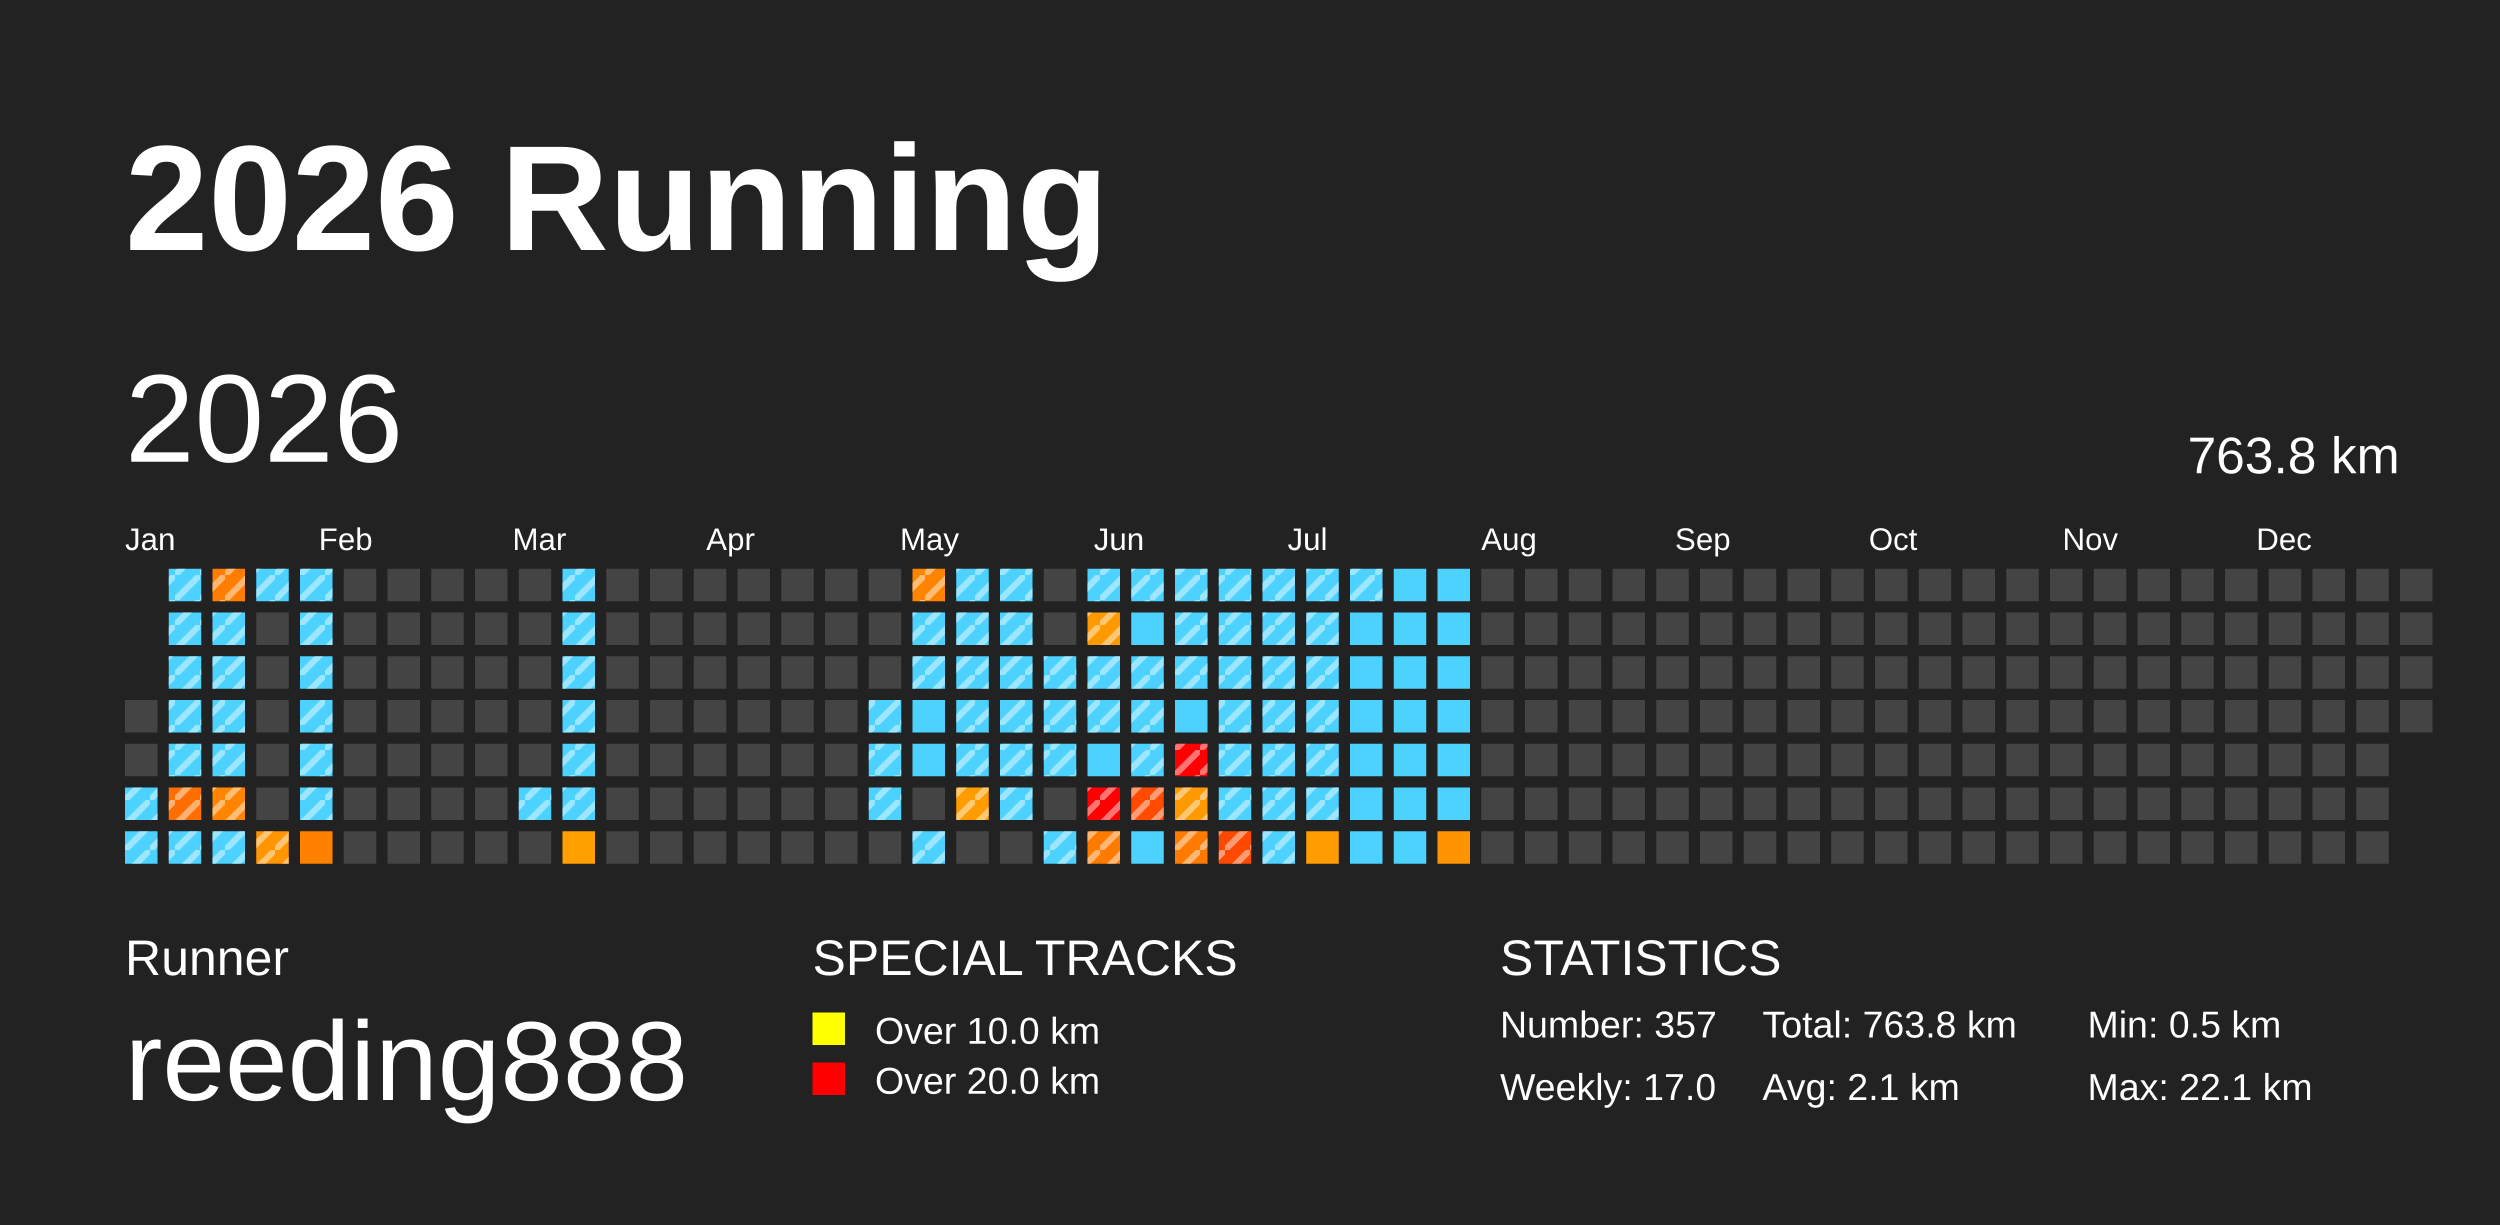
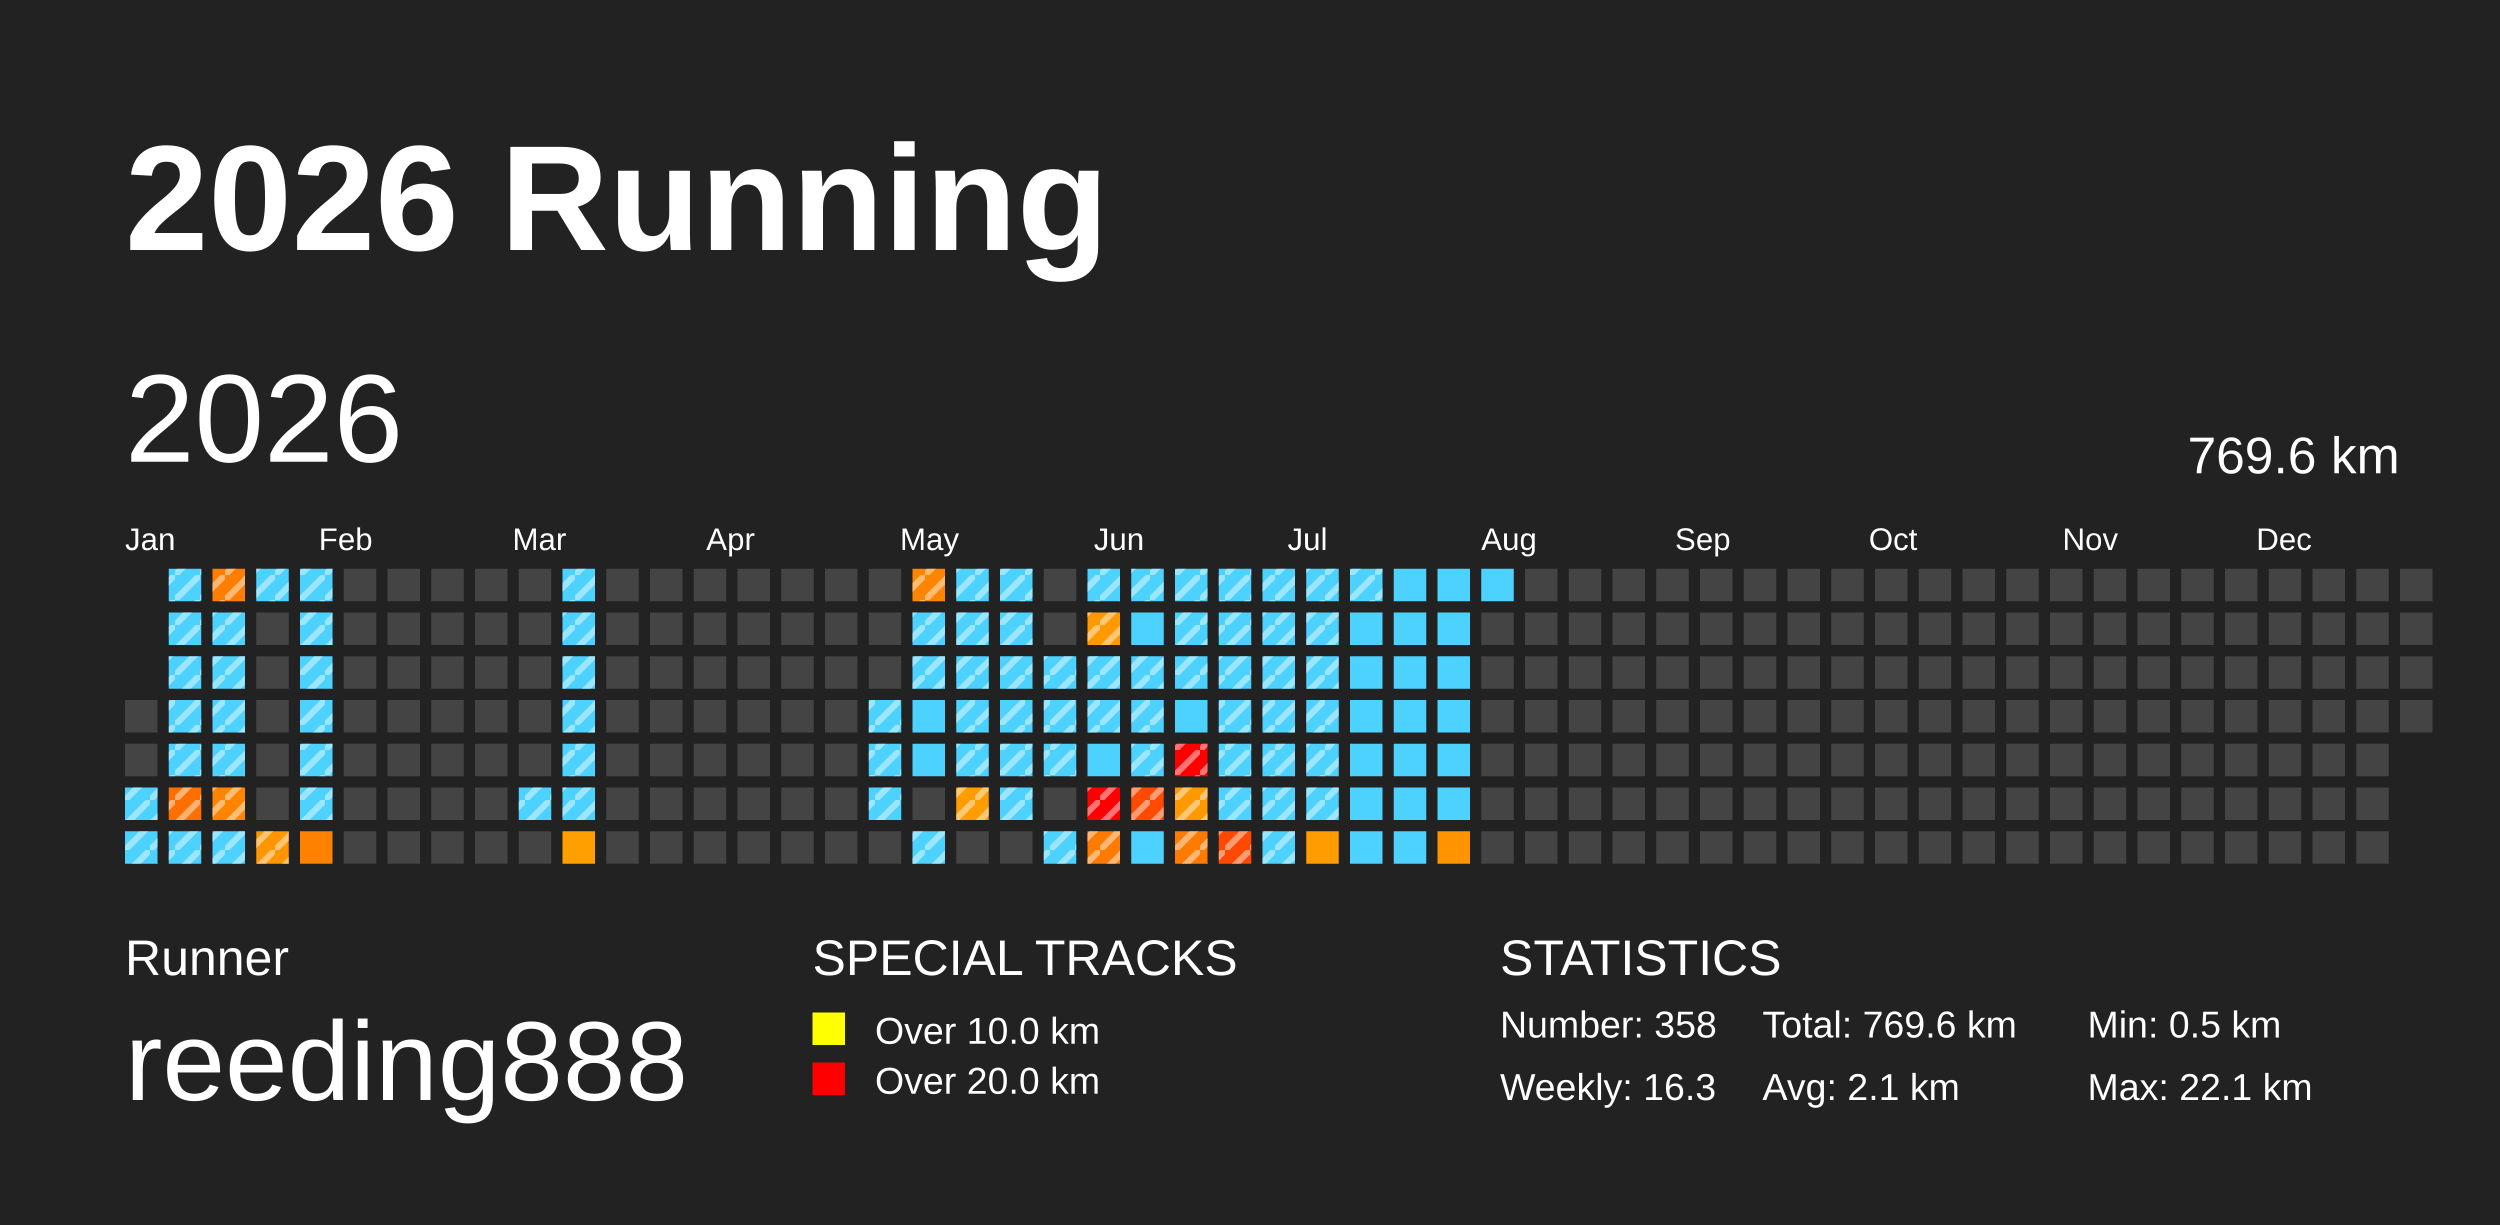
<svg xmlns="http://www.w3.org/2000/svg" baseProfile="full" height="98mm" version="1.1" viewBox="0,0,200,98" width="200mm">
  <defs>
    <pattern height="2" id="indoor-stripe" patternUnits="userSpaceOnUse" width="2">
      <line stroke="white" stroke-opacity="0.45" stroke-width="0.5" x1="0" x2="2" y1="2" y2="0" />
    </pattern>
  </defs>
  <rect fill="#222222" height="98" width="200" x="0" y="0" />
  <text fill="#FFFFFF" style="font-size:12px; font-family:Arial; font-weight:bold;" x="10" y="20">2026 Running</text>
  <text fill="#FFFFFF" style="font-size:4px; font-family:Arial" x="10" y="78">Runner</text>
  <text fill="#FFFFFF" style="font-size:9px; font-family:Arial" x="10" y="88">reeding888</text>
  <text fill="#FFFFFF" style="font-size:4px; font-family:Arial" x="65" y="78">SPECIAL TRACKS</text>
  <rect fill="yellow" height="2.6" width="2.6" x="65" y="81" />
  <text fill="#FFFFFF" style="font-size:3px; font-family:Arial" x="70" y="83.5">Over 10.0 km</text>
  <rect fill="red" height="2.6" width="2.6" x="65" y="85" />
  <text fill="#FFFFFF" style="font-size:3px; font-family:Arial" x="70" y="87.5">Over 20.0 km</text>
  <text fill="#FFFFFF" style="font-size:4px; font-family:Arial" x="120" y="78">STATISTICS</text>
-   <text fill="#FFFFFF" style="font-size:3px; font-family:Arial" x="120" y="83">Number: 357</text>
-   <text fill="#FFFFFF" style="font-size:3px; font-family:Arial" x="120" y="88">Weekly: 17.0</text>
-   <text fill="#FFFFFF" style="font-size:3px; font-family:Arial" x="141" y="83">Total: 763.8 km</text>
+   <text fill="#FFFFFF" style="font-size:3px; font-family:Arial" x="120" y="83">Number: 358</text>
+   <text fill="#FFFFFF" style="font-size:3px; font-family:Arial" x="120" y="88">Weekly: 16.3</text>
+   <text fill="#FFFFFF" style="font-size:3px; font-family:Arial" x="141" y="83">Total: 769.6 km</text>
  <text fill="#FFFFFF" style="font-size:3px; font-family:Arial" x="141" y="88">Avg: 2.1 km</text>
  <text fill="#FFFFFF" style="font-size:3px; font-family:Arial" x="167" y="83">Min: 0.5 km</text>
  <text fill="#FFFFFF" style="font-size:3px; font-family:Arial" x="167" y="88">Max: 22.1 km</text>
  <text dominant-baseline="hanging" fill="#FFFFFF" style="font-size:10.0px; font-family:Arial;" x="10" y="30">2026</text>
-   <text dominant-baseline="hanging" fill="#FFFFFF" style="font-size:4.125px; font-family:Arial;" x="175" y="35">763.8 km</text>
+   <text dominant-baseline="hanging" fill="#FFFFFF" style="font-size:4.125px; font-family:Arial;" x="175" y="35">769.6 km</text>
  <text fill="#FFFFFF" style="font-size:2.5px; font-family:Arial" x="10.0" y="44">Jan</text>
  <text fill="#FFFFFF" style="font-size:2.5px; font-family:Arial" x="25.5" y="44">Feb</text>
  <text fill="#FFFFFF" style="font-size:2.5px; font-family:Arial" x="41.0" y="44">Mar</text>
  <text fill="#FFFFFF" style="font-size:2.5px; font-family:Arial" x="56.5" y="44">Apr</text>
  <text fill="#FFFFFF" style="font-size:2.5px; font-family:Arial" x="72.0" y="44">May</text>
  <text fill="#FFFFFF" style="font-size:2.5px; font-family:Arial" x="87.5" y="44">Jun</text>
  <text fill="#FFFFFF" style="font-size:2.5px; font-family:Arial" x="103.0" y="44">Jul</text>
  <text fill="#FFFFFF" style="font-size:2.5px; font-family:Arial" x="118.5" y="44">Aug</text>
  <text fill="#FFFFFF" style="font-size:2.5px; font-family:Arial" x="134.0" y="44">Sep</text>
  <text fill="#FFFFFF" style="font-size:2.5px; font-family:Arial" x="149.5" y="44">Oct</text>
  <text fill="#FFFFFF" style="font-size:2.5px; font-family:Arial" x="165.0" y="44">Nov</text>
  <text fill="#FFFFFF" style="font-size:2.5px; font-family:Arial" x="180.5" y="44">Dec</text>
  <rect fill="#444444" height="2.6" width="2.6" x="10.0" y="56.0" />
  <rect fill="#444444" height="2.6" width="2.6" x="10.0" y="59.5" />
  <rect fill="#4dd2ff" height="2.6" width="2.6" x="10.0" y="63.0" />
  <rect fill="url(#indoor-stripe)" height="2.6" style="pointer-events: none;" width="2.6" x="10.0" y="63.0" />
  <rect fill="#4dd2ff" height="2.6" width="2.6" x="10.0" y="66.5" />
  <rect fill="url(#indoor-stripe)" height="2.6" style="pointer-events: none;" width="2.6" x="10.0" y="66.5" />
  <rect fill="#4dd2ff" height="2.6" width="2.6" x="13.5" y="45.5" />
  <rect fill="url(#indoor-stripe)" height="2.6" style="pointer-events: none;" width="2.6" x="13.5" y="45.5" />
  <rect fill="#4dd2ff" height="2.6" width="2.6" x="13.5" y="49.0" />
  <rect fill="url(#indoor-stripe)" height="2.6" style="pointer-events: none;" width="2.6" x="13.5" y="49.0" />
  <rect fill="#4dd2ff" height="2.6" width="2.6" x="13.5" y="52.5" />
  <rect fill="url(#indoor-stripe)" height="2.6" style="pointer-events: none;" width="2.6" x="13.5" y="52.5" />
  <rect fill="#4dd2ff" height="2.6" width="2.6" x="13.5" y="56.0" />
  <rect fill="url(#indoor-stripe)" height="2.6" style="pointer-events: none;" width="2.6" x="13.5" y="56.0" />
  <rect fill="#4dd2ff" height="2.6" width="2.6" x="13.5" y="59.5" />
  <rect fill="url(#indoor-stripe)" height="2.6" style="pointer-events: none;" width="2.6" x="13.5" y="59.5" />
  <rect fill="#ff6f00" height="2.6" width="2.6" x="13.5" y="63.0" />
  <rect fill="url(#indoor-stripe)" height="2.6" style="pointer-events: none;" width="2.6" x="13.5" y="63.0" />
  <rect fill="#4dd2ff" height="2.6" width="2.6" x="13.5" y="66.5" />
  <rect fill="url(#indoor-stripe)" height="2.6" style="pointer-events: none;" width="2.6" x="13.5" y="66.5" />
  <rect fill="#ff7e00" height="2.6" width="2.6" x="17.0" y="45.5" />
  <rect fill="url(#indoor-stripe)" height="2.6" style="pointer-events: none;" width="2.6" x="17.0" y="45.5" />
  <rect fill="#4dd2ff" height="2.6" width="2.6" x="17.0" y="49.0" />
  <rect fill="url(#indoor-stripe)" height="2.6" style="pointer-events: none;" width="2.6" x="17.0" y="49.0" />
  <rect fill="#4dd2ff" height="2.6" width="2.6" x="17.0" y="52.5" />
  <rect fill="url(#indoor-stripe)" height="2.6" style="pointer-events: none;" width="2.6" x="17.0" y="52.5" />
  <rect fill="#4dd2ff" height="2.6" width="2.6" x="17.0" y="56.0" />
  <rect fill="url(#indoor-stripe)" height="2.6" style="pointer-events: none;" width="2.6" x="17.0" y="56.0" />
  <rect fill="#4dd2ff" height="2.6" width="2.6" x="17.0" y="59.5" />
  <rect fill="url(#indoor-stripe)" height="2.6" style="pointer-events: none;" width="2.6" x="17.0" y="59.5" />
  <rect fill="#ff8500" height="2.6" width="2.6" x="17.0" y="63.0" />
  <rect fill="url(#indoor-stripe)" height="2.6" style="pointer-events: none;" width="2.6" x="17.0" y="63.0" />
  <rect fill="#4dd2ff" height="2.6" width="2.6" x="17.0" y="66.5" />
  <rect fill="url(#indoor-stripe)" height="2.6" style="pointer-events: none;" width="2.6" x="17.0" y="66.5" />
  <rect fill="#4dd2ff" height="2.6" width="2.6" x="20.5" y="45.5" />
  <rect fill="url(#indoor-stripe)" height="2.6" style="pointer-events: none;" width="2.6" x="20.5" y="45.5" />
  <rect fill="#444444" height="2.6" width="2.6" x="20.5" y="49.0" />
  <rect fill="#444444" height="2.6" width="2.6" x="20.5" y="52.5" />
  <rect fill="#444444" height="2.6" width="2.6" x="20.5" y="56.0" />
  <rect fill="#444444" height="2.6" width="2.6" x="20.5" y="59.5" />
  <rect fill="#444444" height="2.6" width="2.6" x="20.5" y="63.0" />
  <rect fill="#ff9500" height="2.6" width="2.6" x="20.5" y="66.5" />
  <rect fill="url(#indoor-stripe)" height="2.6" style="pointer-events: none;" width="2.6" x="20.5" y="66.5" />
  <rect fill="#4dd2ff" height="2.6" width="2.6" x="24.0" y="45.5" />
  <rect fill="url(#indoor-stripe)" height="2.6" style="pointer-events: none;" width="2.6" x="24.0" y="45.5" />
  <rect fill="#4dd2ff" height="2.6" width="2.6" x="24.0" y="49.0" />
  <rect fill="url(#indoor-stripe)" height="2.6" style="pointer-events: none;" width="2.6" x="24.0" y="49.0" />
  <rect fill="#4dd2ff" height="2.6" width="2.6" x="24.0" y="52.5" />
  <rect fill="url(#indoor-stripe)" height="2.6" style="pointer-events: none;" width="2.6" x="24.0" y="52.5" />
  <rect fill="#4dd2ff" height="2.6" width="2.6" x="24.0" y="56.0" />
  <rect fill="url(#indoor-stripe)" height="2.6" style="pointer-events: none;" width="2.6" x="24.0" y="56.0" />
  <rect fill="#4dd2ff" height="2.6" width="2.6" x="24.0" y="59.5" />
  <rect fill="url(#indoor-stripe)" height="2.6" style="pointer-events: none;" width="2.6" x="24.0" y="59.5" />
  <rect fill="#4dd2ff" height="2.6" width="2.6" x="24.0" y="63.0" />
  <rect fill="url(#indoor-stripe)" height="2.6" style="pointer-events: none;" width="2.6" x="24.0" y="63.0" />
  <rect fill="#ff8100" height="2.6" width="2.6" x="24.0" y="66.5" />
  <rect fill="#444444" height="2.6" width="2.6" x="27.5" y="45.5" />
  <rect fill="#444444" height="2.6" width="2.6" x="27.5" y="49.0" />
  <rect fill="#444444" height="2.6" width="2.6" x="27.5" y="52.5" />
  <rect fill="#444444" height="2.6" width="2.6" x="27.5" y="56.0" />
  <rect fill="#444444" height="2.6" width="2.6" x="27.5" y="59.5" />
  <rect fill="#444444" height="2.6" width="2.6" x="27.5" y="63.0" />
  <rect fill="#444444" height="2.6" width="2.6" x="27.5" y="66.5" />
  <rect fill="#444444" height="2.6" width="2.6" x="31.0" y="45.5" />
  <rect fill="#444444" height="2.6" width="2.6" x="31.0" y="49.0" />
  <rect fill="#444444" height="2.6" width="2.6" x="31.0" y="52.5" />
  <rect fill="#444444" height="2.6" width="2.6" x="31.0" y="56.0" />
  <rect fill="#444444" height="2.6" width="2.6" x="31.0" y="59.5" />
  <rect fill="#444444" height="2.6" width="2.6" x="31.0" y="63.0" />
  <rect fill="#444444" height="2.6" width="2.6" x="31.0" y="66.5" />
  <rect fill="#444444" height="2.6" width="2.6" x="34.5" y="45.5" />
  <rect fill="#444444" height="2.6" width="2.6" x="34.5" y="49.0" />
  <rect fill="#444444" height="2.6" width="2.6" x="34.5" y="52.5" />
  <rect fill="#444444" height="2.6" width="2.6" x="34.5" y="56.0" />
  <rect fill="#444444" height="2.6" width="2.6" x="34.5" y="59.5" />
  <rect fill="#444444" height="2.6" width="2.6" x="34.5" y="63.0" />
  <rect fill="#444444" height="2.6" width="2.6" x="34.5" y="66.5" />
  <rect fill="#444444" height="2.6" width="2.6" x="38.0" y="45.5" />
  <rect fill="#444444" height="2.6" width="2.6" x="38.0" y="49.0" />
  <rect fill="#444444" height="2.6" width="2.6" x="38.0" y="52.5" />
  <rect fill="#444444" height="2.6" width="2.6" x="38.0" y="56.0" />
  <rect fill="#444444" height="2.6" width="2.6" x="38.0" y="59.5" />
  <rect fill="#444444" height="2.6" width="2.6" x="38.0" y="63.0" />
  <rect fill="#444444" height="2.6" width="2.6" x="38.0" y="66.5" />
  <rect fill="#444444" height="2.6" width="2.6" x="41.5" y="45.5" />
  <rect fill="#444444" height="2.6" width="2.6" x="41.5" y="49.0" />
  <rect fill="#444444" height="2.6" width="2.6" x="41.5" y="52.5" />
  <rect fill="#444444" height="2.6" width="2.6" x="41.5" y="56.0" />
  <rect fill="#444444" height="2.6" width="2.6" x="41.5" y="59.5" />
  <rect fill="#4dd2ff" height="2.6" width="2.6" x="41.5" y="63.0" />
  <rect fill="url(#indoor-stripe)" height="2.6" style="pointer-events: none;" width="2.6" x="41.5" y="63.0" />
  <rect fill="#444444" height="2.6" width="2.6" x="41.5" y="66.5" />
  <rect fill="#4dd2ff" height="2.6" width="2.6" x="45.0" y="45.5" />
  <rect fill="url(#indoor-stripe)" height="2.6" style="pointer-events: none;" width="2.6" x="45.0" y="45.5" />
  <rect fill="#4dd2ff" height="2.6" width="2.6" x="45.0" y="49.0" />
  <rect fill="url(#indoor-stripe)" height="2.6" style="pointer-events: none;" width="2.6" x="45.0" y="49.0" />
  <rect fill="#4dd2ff" height="2.6" width="2.6" x="45.0" y="52.5" />
  <rect fill="url(#indoor-stripe)" height="2.6" style="pointer-events: none;" width="2.6" x="45.0" y="52.5" />
  <rect fill="#4dd2ff" height="2.6" width="2.6" x="45.0" y="56.0" />
  <rect fill="url(#indoor-stripe)" height="2.6" style="pointer-events: none;" width="2.6" x="45.0" y="56.0" />
  <rect fill="#4dd2ff" height="2.6" width="2.6" x="45.0" y="59.5" />
  <rect fill="url(#indoor-stripe)" height="2.6" style="pointer-events: none;" width="2.6" x="45.0" y="59.5" />
  <rect fill="#4dd2ff" height="2.6" width="2.6" x="45.0" y="63.0" />
  <rect fill="url(#indoor-stripe)" height="2.6" style="pointer-events: none;" width="2.6" x="45.0" y="63.0" />
  <rect fill="#ff9f00" height="2.6" width="2.6" x="45.0" y="66.5" />
  <rect fill="#444444" height="2.6" width="2.6" x="48.5" y="45.5" />
  <rect fill="#444444" height="2.6" width="2.6" x="48.5" y="49.0" />
  <rect fill="#444444" height="2.6" width="2.6" x="48.5" y="52.5" />
  <rect fill="#444444" height="2.6" width="2.6" x="48.5" y="56.0" />
  <rect fill="#444444" height="2.6" width="2.6" x="48.5" y="59.5" />
  <rect fill="#444444" height="2.6" width="2.6" x="48.5" y="63.0" />
  <rect fill="#444444" height="2.6" width="2.6" x="48.5" y="66.5" />
  <rect fill="#444444" height="2.6" width="2.6" x="52.0" y="45.5" />
  <rect fill="#444444" height="2.6" width="2.6" x="52.0" y="49.0" />
  <rect fill="#444444" height="2.6" width="2.6" x="52.0" y="52.5" />
  <rect fill="#444444" height="2.6" width="2.6" x="52.0" y="56.0" />
  <rect fill="#444444" height="2.6" width="2.6" x="52.0" y="59.5" />
  <rect fill="#444444" height="2.6" width="2.6" x="52.0" y="63.0" />
  <rect fill="#444444" height="2.6" width="2.6" x="52.0" y="66.5" />
  <rect fill="#444444" height="2.6" width="2.6" x="55.5" y="45.5" />
  <rect fill="#444444" height="2.6" width="2.6" x="55.5" y="49.0" />
  <rect fill="#444444" height="2.6" width="2.6" x="55.5" y="52.5" />
  <rect fill="#444444" height="2.6" width="2.6" x="55.5" y="56.0" />
  <rect fill="#444444" height="2.6" width="2.6" x="55.5" y="59.5" />
  <rect fill="#444444" height="2.6" width="2.6" x="55.5" y="63.0" />
  <rect fill="#444444" height="2.6" width="2.6" x="55.5" y="66.5" />
  <rect fill="#444444" height="2.6" width="2.6" x="59.0" y="45.5" />
  <rect fill="#444444" height="2.6" width="2.6" x="59.0" y="49.0" />
  <rect fill="#444444" height="2.6" width="2.6" x="59.0" y="52.5" />
  <rect fill="#444444" height="2.6" width="2.6" x="59.0" y="56.0" />
  <rect fill="#444444" height="2.6" width="2.6" x="59.0" y="59.5" />
  <rect fill="#444444" height="2.6" width="2.6" x="59.0" y="63.0" />
  <rect fill="#444444" height="2.6" width="2.6" x="59.0" y="66.5" />
  <rect fill="#444444" height="2.6" width="2.6" x="62.5" y="45.5" />
  <rect fill="#444444" height="2.6" width="2.6" x="62.5" y="49.0" />
  <rect fill="#444444" height="2.6" width="2.6" x="62.5" y="52.5" />
  <rect fill="#444444" height="2.6" width="2.6" x="62.5" y="56.0" />
  <rect fill="#444444" height="2.6" width="2.6" x="62.5" y="59.5" />
  <rect fill="#444444" height="2.6" width="2.6" x="62.5" y="63.0" />
  <rect fill="#444444" height="2.6" width="2.6" x="62.5" y="66.5" />
  <rect fill="#444444" height="2.6" width="2.6" x="66.0" y="45.5" />
  <rect fill="#444444" height="2.6" width="2.6" x="66.0" y="49.0" />
  <rect fill="#444444" height="2.6" width="2.6" x="66.0" y="52.5" />
  <rect fill="#444444" height="2.6" width="2.6" x="66.0" y="56.0" />
  <rect fill="#444444" height="2.6" width="2.6" x="66.0" y="59.5" />
  <rect fill="#444444" height="2.6" width="2.6" x="66.0" y="63.0" />
  <rect fill="#444444" height="2.6" width="2.6" x="66.0" y="66.5" />
  <rect fill="#444444" height="2.6" width="2.6" x="69.5" y="45.5" />
  <rect fill="#444444" height="2.6" width="2.6" x="69.5" y="49.0" />
  <rect fill="#444444" height="2.6" width="2.6" x="69.5" y="52.5" />
  <rect fill="#4dd2ff" height="2.6" width="2.6" x="69.5" y="56.0" />
  <rect fill="url(#indoor-stripe)" height="2.6" style="pointer-events: none;" width="2.6" x="69.5" y="56.0" />
  <rect fill="#4dd2ff" height="2.6" width="2.6" x="69.5" y="59.5" />
  <rect fill="url(#indoor-stripe)" height="2.6" style="pointer-events: none;" width="2.6" x="69.5" y="59.5" />
  <rect fill="#4dd2ff" height="2.6" width="2.6" x="69.5" y="63.0" />
  <rect fill="url(#indoor-stripe)" height="2.6" style="pointer-events: none;" width="2.6" x="69.5" y="63.0" />
  <rect fill="#444444" height="2.6" width="2.6" x="69.5" y="66.5" />
  <rect fill="#ff8500" height="2.6" width="2.6" x="73.0" y="45.5" />
  <rect fill="url(#indoor-stripe)" height="2.6" style="pointer-events: none;" width="2.6" x="73.0" y="45.5" />
  <rect fill="#4dd2ff" height="2.6" width="2.6" x="73.0" y="49.0" />
  <rect fill="url(#indoor-stripe)" height="2.6" style="pointer-events: none;" width="2.6" x="73.0" y="49.0" />
  <rect fill="#4dd2ff" height="2.6" width="2.6" x="73.0" y="52.5" />
  <rect fill="url(#indoor-stripe)" height="2.6" style="pointer-events: none;" width="2.6" x="73.0" y="52.5" />
  <rect fill="#4dd2ff" height="2.6" width="2.6" x="73.0" y="56.0" />
  <rect fill="#4dd2ff" height="2.6" width="2.6" x="73.0" y="59.5" />
  <rect fill="#444444" height="2.6" width="2.6" x="73.0" y="63.0" />
  <rect fill="#4dd2ff" height="2.6" width="2.6" x="73.0" y="66.5" />
  <rect fill="url(#indoor-stripe)" height="2.6" style="pointer-events: none;" width="2.6" x="73.0" y="66.5" />
  <rect fill="#4dd2ff" height="2.6" width="2.6" x="76.5" y="45.5" />
  <rect fill="url(#indoor-stripe)" height="2.6" style="pointer-events: none;" width="2.6" x="76.5" y="45.5" />
  <rect fill="#4dd2ff" height="2.6" width="2.6" x="76.5" y="49.0" />
  <rect fill="url(#indoor-stripe)" height="2.6" style="pointer-events: none;" width="2.6" x="76.5" y="49.0" />
  <rect fill="#4dd2ff" height="2.6" width="2.6" x="76.5" y="52.5" />
  <rect fill="url(#indoor-stripe)" height="2.6" style="pointer-events: none;" width="2.6" x="76.5" y="52.5" />
  <rect fill="#4dd2ff" height="2.6" width="2.6" x="76.5" y="56.0" />
  <rect fill="url(#indoor-stripe)" height="2.6" style="pointer-events: none;" width="2.6" x="76.5" y="56.0" />
  <rect fill="#4dd2ff" height="2.6" width="2.6" x="76.5" y="59.5" />
  <rect fill="url(#indoor-stripe)" height="2.6" style="pointer-events: none;" width="2.6" x="76.5" y="59.5" />
  <rect fill="#ff9c00" height="2.6" width="2.6" x="76.5" y="63.0" />
  <rect fill="url(#indoor-stripe)" height="2.6" style="pointer-events: none;" width="2.6" x="76.5" y="63.0" />
  <rect fill="#444444" height="2.6" width="2.6" x="76.5" y="66.5" />
  <rect fill="#4dd2ff" height="2.6" width="2.6" x="80.0" y="45.5" />
  <rect fill="url(#indoor-stripe)" height="2.6" style="pointer-events: none;" width="2.6" x="80.0" y="45.5" />
  <rect fill="#4dd2ff" height="2.6" width="2.6" x="80.0" y="49.0" />
  <rect fill="url(#indoor-stripe)" height="2.6" style="pointer-events: none;" width="2.6" x="80.0" y="49.0" />
  <rect fill="#4dd2ff" height="2.6" width="2.6" x="80.0" y="52.5" />
  <rect fill="url(#indoor-stripe)" height="2.6" style="pointer-events: none;" width="2.6" x="80.0" y="52.5" />
  <rect fill="#4dd2ff" height="2.6" width="2.6" x="80.0" y="56.0" />
  <rect fill="url(#indoor-stripe)" height="2.6" style="pointer-events: none;" width="2.6" x="80.0" y="56.0" />
  <rect fill="#4dd2ff" height="2.6" width="2.6" x="80.0" y="59.5" />
  <rect fill="url(#indoor-stripe)" height="2.6" style="pointer-events: none;" width="2.6" x="80.0" y="59.5" />
  <rect fill="#4dd2ff" height="2.6" width="2.6" x="80.0" y="63.0" />
  <rect fill="url(#indoor-stripe)" height="2.6" style="pointer-events: none;" width="2.6" x="80.0" y="63.0" />
  <rect fill="#444444" height="2.6" width="2.6" x="80.0" y="66.5" />
  <rect fill="#444444" height="2.6" width="2.6" x="83.5" y="45.5" />
  <rect fill="#444444" height="2.6" width="2.6" x="83.5" y="49.0" />
  <rect fill="#4dd2ff" height="2.6" width="2.6" x="83.5" y="52.5" />
  <rect fill="url(#indoor-stripe)" height="2.6" style="pointer-events: none;" width="2.6" x="83.5" y="52.5" />
  <rect fill="#4dd2ff" height="2.6" width="2.6" x="83.5" y="56.0" />
  <rect fill="url(#indoor-stripe)" height="2.6" style="pointer-events: none;" width="2.6" x="83.5" y="56.0" />
  <rect fill="#4dd2ff" height="2.6" width="2.6" x="83.5" y="59.5" />
  <rect fill="url(#indoor-stripe)" height="2.6" style="pointer-events: none;" width="2.6" x="83.5" y="59.5" />
  <rect fill="#444444" height="2.6" width="2.6" x="83.5" y="63.0" />
  <rect fill="#4dd2ff" height="2.6" width="2.6" x="83.5" y="66.5" />
  <rect fill="url(#indoor-stripe)" height="2.6" style="pointer-events: none;" width="2.6" x="83.5" y="66.5" />
  <rect fill="#4dd2ff" height="2.6" width="2.6" x="87.0" y="45.5" />
  <rect fill="url(#indoor-stripe)" height="2.6" style="pointer-events: none;" width="2.6" x="87.0" y="45.5" />
  <rect fill="#ff9900" height="2.6" width="2.6" x="87.0" y="49.0" />
  <rect fill="url(#indoor-stripe)" height="2.6" style="pointer-events: none;" width="2.6" x="87.0" y="49.0" />
  <rect fill="#4dd2ff" height="2.6" width="2.6" x="87.0" y="52.5" />
  <rect fill="url(#indoor-stripe)" height="2.6" style="pointer-events: none;" width="2.6" x="87.0" y="52.5" />
  <rect fill="#4dd2ff" height="2.6" width="2.6" x="87.0" y="56.0" />
  <rect fill="url(#indoor-stripe)" height="2.6" style="pointer-events: none;" width="2.6" x="87.0" y="56.0" />
  <rect fill="#4dd2ff" height="2.6" width="2.6" x="87.0" y="59.5" />
  <rect fill="red" height="2.6" width="2.6" x="87.0" y="63.0" />
  <rect fill="url(#indoor-stripe)" height="2.6" style="pointer-events: none;" width="2.6" x="87.0" y="63.0" />
  <rect fill="#ff7b00" height="2.6" width="2.6" x="87.0" y="66.5" />
  <rect fill="url(#indoor-stripe)" height="2.6" style="pointer-events: none;" width="2.6" x="87.0" y="66.5" />
  <rect fill="#4dd2ff" height="2.6" width="2.6" x="90.5" y="45.5" />
  <rect fill="url(#indoor-stripe)" height="2.6" style="pointer-events: none;" width="2.6" x="90.5" y="45.5" />
  <rect fill="#4dd2ff" height="2.6" width="2.6" x="90.5" y="49.0" />
  <rect fill="#4dd2ff" height="2.6" width="2.6" x="90.5" y="52.5" />
  <rect fill="url(#indoor-stripe)" height="2.6" style="pointer-events: none;" width="2.6" x="90.5" y="52.5" />
  <rect fill="#4dd2ff" height="2.6" width="2.6" x="90.5" y="56.0" />
  <rect fill="url(#indoor-stripe)" height="2.6" style="pointer-events: none;" width="2.6" x="90.5" y="56.0" />
  <rect fill="#4dd2ff" height="2.6" width="2.6" x="90.5" y="59.5" />
  <rect fill="url(#indoor-stripe)" height="2.6" style="pointer-events: none;" width="2.6" x="90.5" y="59.5" />
  <rect fill="#ff4a00" height="2.6" width="2.6" x="90.5" y="63.0" />
  <rect fill="url(#indoor-stripe)" height="2.6" style="pointer-events: none;" width="2.6" x="90.5" y="63.0" />
  <rect fill="#4dd2ff" height="2.6" width="2.6" x="90.5" y="66.5" />
  <rect fill="#4dd2ff" height="2.6" width="2.6" x="94.0" y="45.5" />
  <rect fill="url(#indoor-stripe)" height="2.6" style="pointer-events: none;" width="2.6" x="94.0" y="45.5" />
  <rect fill="#4dd2ff" height="2.6" width="2.6" x="94.0" y="49.0" />
  <rect fill="url(#indoor-stripe)" height="2.6" style="pointer-events: none;" width="2.6" x="94.0" y="49.0" />
  <rect fill="#4dd2ff" height="2.6" width="2.6" x="94.0" y="52.5" />
  <rect fill="url(#indoor-stripe)" height="2.6" style="pointer-events: none;" width="2.6" x="94.0" y="52.5" />
  <rect fill="#4dd2ff" height="2.6" width="2.6" x="94.0" y="56.0" />
  <rect fill="red" height="2.6" width="2.6" x="94.0" y="59.5" />
  <rect fill="url(#indoor-stripe)" height="2.6" style="pointer-events: none;" width="2.6" x="94.0" y="59.5" />
  <rect fill="#ff9900" height="2.6" width="2.6" x="94.0" y="63.0" />
  <rect fill="url(#indoor-stripe)" height="2.6" style="pointer-events: none;" width="2.6" x="94.0" y="63.0" />
  <rect fill="#ff7a00" height="2.6" width="2.6" x="94.0" y="66.5" />
  <rect fill="url(#indoor-stripe)" height="2.6" style="pointer-events: none;" width="2.6" x="94.0" y="66.5" />
  <rect fill="#4dd2ff" height="2.6" width="2.6" x="97.5" y="45.5" />
  <rect fill="url(#indoor-stripe)" height="2.6" style="pointer-events: none;" width="2.6" x="97.5" y="45.5" />
  <rect fill="#4dd2ff" height="2.6" width="2.6" x="97.5" y="49.0" />
  <rect fill="url(#indoor-stripe)" height="2.6" style="pointer-events: none;" width="2.6" x="97.5" y="49.0" />
  <rect fill="#4dd2ff" height="2.6" width="2.6" x="97.5" y="52.5" />
  <rect fill="url(#indoor-stripe)" height="2.6" style="pointer-events: none;" width="2.6" x="97.5" y="52.5" />
  <rect fill="#4dd2ff" height="2.6" width="2.6" x="97.5" y="56.0" />
  <rect fill="url(#indoor-stripe)" height="2.6" style="pointer-events: none;" width="2.6" x="97.5" y="56.0" />
  <rect fill="#4dd2ff" height="2.6" width="2.6" x="97.5" y="59.5" />
  <rect fill="url(#indoor-stripe)" height="2.6" style="pointer-events: none;" width="2.6" x="97.5" y="59.5" />
  <rect fill="#4dd2ff" height="2.6" width="2.6" x="97.5" y="63.0" />
  <rect fill="url(#indoor-stripe)" height="2.6" style="pointer-events: none;" width="2.6" x="97.5" y="63.0" />
  <rect fill="#ff4900" height="2.6" width="2.6" x="97.5" y="66.5" />
  <rect fill="url(#indoor-stripe)" height="2.6" style="pointer-events: none;" width="2.6" x="97.5" y="66.5" />
  <rect fill="#4dd2ff" height="2.6" width="2.6" x="101.0" y="45.5" />
  <rect fill="url(#indoor-stripe)" height="2.6" style="pointer-events: none;" width="2.6" x="101.0" y="45.5" />
  <rect fill="#4dd2ff" height="2.6" width="2.6" x="101.0" y="49.0" />
  <rect fill="url(#indoor-stripe)" height="2.6" style="pointer-events: none;" width="2.6" x="101.0" y="49.0" />
  <rect fill="#4dd2ff" height="2.6" width="2.6" x="101.0" y="52.5" />
  <rect fill="url(#indoor-stripe)" height="2.6" style="pointer-events: none;" width="2.6" x="101.0" y="52.5" />
  <rect fill="#4dd2ff" height="2.6" width="2.6" x="101.0" y="56.0" />
  <rect fill="url(#indoor-stripe)" height="2.6" style="pointer-events: none;" width="2.6" x="101.0" y="56.0" />
  <rect fill="#4dd2ff" height="2.6" width="2.6" x="101.0" y="59.5" />
  <rect fill="url(#indoor-stripe)" height="2.6" style="pointer-events: none;" width="2.6" x="101.0" y="59.5" />
  <rect fill="#4dd2ff" height="2.6" width="2.6" x="101.0" y="63.0" />
  <rect fill="url(#indoor-stripe)" height="2.6" style="pointer-events: none;" width="2.6" x="101.0" y="63.0" />
  <rect fill="#4dd2ff" height="2.6" width="2.6" x="101.0" y="66.5" />
  <rect fill="url(#indoor-stripe)" height="2.6" style="pointer-events: none;" width="2.6" x="101.0" y="66.5" />
  <rect fill="#4dd2ff" height="2.6" width="2.6" x="104.5" y="45.5" />
  <rect fill="url(#indoor-stripe)" height="2.6" style="pointer-events: none;" width="2.6" x="104.5" y="45.5" />
  <rect fill="#4dd2ff" height="2.6" width="2.6" x="104.5" y="49.0" />
  <rect fill="url(#indoor-stripe)" height="2.6" style="pointer-events: none;" width="2.6" x="104.5" y="49.0" />
  <rect fill="#4dd2ff" height="2.6" width="2.6" x="104.5" y="52.5" />
  <rect fill="url(#indoor-stripe)" height="2.6" style="pointer-events: none;" width="2.6" x="104.5" y="52.5" />
  <rect fill="#4dd2ff" height="2.6" width="2.6" x="104.5" y="56.0" />
  <rect fill="url(#indoor-stripe)" height="2.6" style="pointer-events: none;" width="2.6" x="104.5" y="56.0" />
  <rect fill="#4dd2ff" height="2.6" width="2.6" x="104.5" y="59.5" />
  <rect fill="url(#indoor-stripe)" height="2.6" style="pointer-events: none;" width="2.6" x="104.5" y="59.5" />
  <rect fill="#4dd2ff" height="2.6" width="2.6" x="104.5" y="63.0" />
  <rect fill="url(#indoor-stripe)" height="2.6" style="pointer-events: none;" width="2.6" x="104.5" y="63.0" />
  <rect fill="#ff9d00" height="2.6" width="2.6" x="104.5" y="66.5" />
  <rect fill="#4dd2ff" height="2.6" width="2.6" x="108.0" y="45.5" />
  <rect fill="url(#indoor-stripe)" height="2.6" style="pointer-events: none;" width="2.6" x="108.0" y="45.5" />
  <rect fill="#4dd2ff" height="2.6" width="2.6" x="108.0" y="49.0" />
  <rect fill="#4dd2ff" height="2.6" width="2.6" x="108.0" y="52.5" />
  <rect fill="#4dd2ff" height="2.6" width="2.6" x="108.0" y="56.0" />
  <rect fill="#4dd2ff" height="2.6" width="2.6" x="108.0" y="59.5" />
  <rect fill="#4dd2ff" height="2.6" width="2.6" x="108.0" y="63.0" />
  <rect fill="#4dd2ff" height="2.6" width="2.6" x="108.0" y="66.5" />
  <rect fill="#4dd2ff" height="2.6" width="2.6" x="111.5" y="45.5" />
  <rect fill="#4dd2ff" height="2.6" width="2.6" x="111.5" y="49.0" />
  <rect fill="#4dd2ff" height="2.6" width="2.6" x="111.5" y="52.5" />
  <rect fill="#4dd2ff" height="2.6" width="2.6" x="111.5" y="56.0" />
  <rect fill="#4dd2ff" height="2.6" width="2.6" x="111.5" y="59.5" />
  <rect fill="#4dd2ff" height="2.6" width="2.6" x="111.5" y="63.0" />
  <rect fill="#4dd2ff" height="2.6" width="2.6" x="111.5" y="66.5" />
  <rect fill="#4dd2ff" height="2.6" width="2.6" x="115.0" y="45.5" />
  <rect fill="#4dd2ff" height="2.6" width="2.6" x="115.0" y="49.0" />
  <rect fill="#4dd2ff" height="2.6" width="2.6" x="115.0" y="52.5" />
  <rect fill="#4dd2ff" height="2.6" width="2.6" x="115.0" y="56.0" />
  <rect fill="#4dd2ff" height="2.6" width="2.6" x="115.0" y="59.5" />
  <rect fill="#4dd2ff" height="2.6" width="2.6" x="115.0" y="63.0" />
  <rect fill="#ff9400" height="2.6" width="2.6" x="115.0" y="66.5" />
-   <rect fill="#444444" height="2.6" width="2.6" x="118.5" y="45.5" />
+   <rect fill="#4dd2ff" height="2.6" width="2.6" x="118.5" y="45.5" />
  <rect fill="#444444" height="2.6" width="2.6" x="118.5" y="49.0" />
  <rect fill="#444444" height="2.6" width="2.6" x="118.5" y="52.5" />
  <rect fill="#444444" height="2.6" width="2.6" x="118.5" y="56.0" />
  <rect fill="#444444" height="2.6" width="2.6" x="118.5" y="59.5" />
  <rect fill="#444444" height="2.6" width="2.6" x="118.5" y="63.0" />
  <rect fill="#444444" height="2.6" width="2.6" x="118.5" y="66.5" />
  <rect fill="#444444" height="2.6" width="2.6" x="122.0" y="45.5" />
  <rect fill="#444444" height="2.6" width="2.6" x="122.0" y="49.0" />
  <rect fill="#444444" height="2.6" width="2.6" x="122.0" y="52.5" />
  <rect fill="#444444" height="2.6" width="2.6" x="122.0" y="56.0" />
  <rect fill="#444444" height="2.6" width="2.6" x="122.0" y="59.5" />
  <rect fill="#444444" height="2.6" width="2.6" x="122.0" y="63.0" />
  <rect fill="#444444" height="2.6" width="2.6" x="122.0" y="66.5" />
  <rect fill="#444444" height="2.6" width="2.6" x="125.5" y="45.5" />
  <rect fill="#444444" height="2.6" width="2.6" x="125.5" y="49.0" />
  <rect fill="#444444" height="2.6" width="2.6" x="125.5" y="52.5" />
  <rect fill="#444444" height="2.6" width="2.6" x="125.5" y="56.0" />
  <rect fill="#444444" height="2.6" width="2.6" x="125.5" y="59.5" />
  <rect fill="#444444" height="2.6" width="2.6" x="125.5" y="63.0" />
  <rect fill="#444444" height="2.6" width="2.6" x="125.5" y="66.5" />
  <rect fill="#444444" height="2.6" width="2.6" x="129.0" y="45.5" />
  <rect fill="#444444" height="2.6" width="2.6" x="129.0" y="49.0" />
  <rect fill="#444444" height="2.6" width="2.6" x="129.0" y="52.5" />
  <rect fill="#444444" height="2.6" width="2.6" x="129.0" y="56.0" />
  <rect fill="#444444" height="2.6" width="2.6" x="129.0" y="59.5" />
  <rect fill="#444444" height="2.6" width="2.6" x="129.0" y="63.0" />
  <rect fill="#444444" height="2.6" width="2.6" x="129.0" y="66.5" />
  <rect fill="#444444" height="2.6" width="2.6" x="132.5" y="45.5" />
  <rect fill="#444444" height="2.6" width="2.6" x="132.5" y="49.0" />
  <rect fill="#444444" height="2.6" width="2.6" x="132.5" y="52.5" />
  <rect fill="#444444" height="2.6" width="2.6" x="132.5" y="56.0" />
  <rect fill="#444444" height="2.6" width="2.6" x="132.5" y="59.5" />
  <rect fill="#444444" height="2.6" width="2.6" x="132.5" y="63.0" />
  <rect fill="#444444" height="2.6" width="2.6" x="132.5" y="66.5" />
  <rect fill="#444444" height="2.6" width="2.6" x="136.0" y="45.5" />
  <rect fill="#444444" height="2.6" width="2.6" x="136.0" y="49.0" />
  <rect fill="#444444" height="2.6" width="2.6" x="136.0" y="52.5" />
  <rect fill="#444444" height="2.6" width="2.6" x="136.0" y="56.0" />
  <rect fill="#444444" height="2.6" width="2.6" x="136.0" y="59.5" />
  <rect fill="#444444" height="2.6" width="2.6" x="136.0" y="63.0" />
  <rect fill="#444444" height="2.6" width="2.6" x="136.0" y="66.5" />
  <rect fill="#444444" height="2.6" width="2.6" x="139.5" y="45.5" />
  <rect fill="#444444" height="2.6" width="2.6" x="139.5" y="49.0" />
  <rect fill="#444444" height="2.6" width="2.6" x="139.5" y="52.5" />
  <rect fill="#444444" height="2.6" width="2.6" x="139.5" y="56.0" />
  <rect fill="#444444" height="2.6" width="2.6" x="139.5" y="59.5" />
  <rect fill="#444444" height="2.6" width="2.6" x="139.5" y="63.0" />
  <rect fill="#444444" height="2.6" width="2.6" x="139.5" y="66.5" />
  <rect fill="#444444" height="2.6" width="2.6" x="143.0" y="45.5" />
  <rect fill="#444444" height="2.6" width="2.6" x="143.0" y="49.0" />
  <rect fill="#444444" height="2.6" width="2.6" x="143.0" y="52.5" />
  <rect fill="#444444" height="2.6" width="2.6" x="143.0" y="56.0" />
  <rect fill="#444444" height="2.6" width="2.6" x="143.0" y="59.5" />
  <rect fill="#444444" height="2.6" width="2.6" x="143.0" y="63.0" />
  <rect fill="#444444" height="2.6" width="2.6" x="143.0" y="66.5" />
  <rect fill="#444444" height="2.6" width="2.6" x="146.5" y="45.5" />
  <rect fill="#444444" height="2.6" width="2.6" x="146.5" y="49.0" />
  <rect fill="#444444" height="2.6" width="2.6" x="146.5" y="52.5" />
  <rect fill="#444444" height="2.6" width="2.6" x="146.5" y="56.0" />
  <rect fill="#444444" height="2.6" width="2.6" x="146.5" y="59.5" />
  <rect fill="#444444" height="2.6" width="2.6" x="146.5" y="63.0" />
  <rect fill="#444444" height="2.6" width="2.6" x="146.5" y="66.5" />
  <rect fill="#444444" height="2.6" width="2.6" x="150.0" y="45.5" />
  <rect fill="#444444" height="2.6" width="2.6" x="150.0" y="49.0" />
  <rect fill="#444444" height="2.6" width="2.6" x="150.0" y="52.5" />
  <rect fill="#444444" height="2.6" width="2.6" x="150.0" y="56.0" />
  <rect fill="#444444" height="2.6" width="2.6" x="150.0" y="59.5" />
  <rect fill="#444444" height="2.6" width="2.6" x="150.0" y="63.0" />
  <rect fill="#444444" height="2.6" width="2.6" x="150.0" y="66.5" />
  <rect fill="#444444" height="2.6" width="2.6" x="153.5" y="45.5" />
  <rect fill="#444444" height="2.6" width="2.6" x="153.5" y="49.0" />
  <rect fill="#444444" height="2.6" width="2.6" x="153.5" y="52.5" />
  <rect fill="#444444" height="2.6" width="2.6" x="153.5" y="56.0" />
  <rect fill="#444444" height="2.6" width="2.6" x="153.5" y="59.5" />
  <rect fill="#444444" height="2.6" width="2.6" x="153.5" y="63.0" />
  <rect fill="#444444" height="2.6" width="2.6" x="153.5" y="66.5" />
  <rect fill="#444444" height="2.6" width="2.6" x="157.0" y="45.5" />
  <rect fill="#444444" height="2.6" width="2.6" x="157.0" y="49.0" />
  <rect fill="#444444" height="2.6" width="2.6" x="157.0" y="52.5" />
  <rect fill="#444444" height="2.6" width="2.6" x="157.0" y="56.0" />
  <rect fill="#444444" height="2.6" width="2.6" x="157.0" y="59.5" />
  <rect fill="#444444" height="2.6" width="2.6" x="157.0" y="63.0" />
  <rect fill="#444444" height="2.6" width="2.6" x="157.0" y="66.5" />
  <rect fill="#444444" height="2.6" width="2.6" x="160.5" y="45.5" />
  <rect fill="#444444" height="2.6" width="2.6" x="160.5" y="49.0" />
  <rect fill="#444444" height="2.6" width="2.6" x="160.5" y="52.5" />
  <rect fill="#444444" height="2.6" width="2.6" x="160.5" y="56.0" />
  <rect fill="#444444" height="2.6" width="2.6" x="160.5" y="59.5" />
  <rect fill="#444444" height="2.6" width="2.6" x="160.5" y="63.0" />
  <rect fill="#444444" height="2.6" width="2.6" x="160.5" y="66.5" />
  <rect fill="#444444" height="2.6" width="2.6" x="164.0" y="45.5" />
  <rect fill="#444444" height="2.6" width="2.6" x="164.0" y="49.0" />
  <rect fill="#444444" height="2.6" width="2.6" x="164.0" y="52.5" />
  <rect fill="#444444" height="2.6" width="2.6" x="164.0" y="56.0" />
  <rect fill="#444444" height="2.6" width="2.6" x="164.0" y="59.5" />
  <rect fill="#444444" height="2.6" width="2.6" x="164.0" y="63.0" />
  <rect fill="#444444" height="2.6" width="2.6" x="164.0" y="66.5" />
  <rect fill="#444444" height="2.6" width="2.6" x="167.5" y="45.5" />
  <rect fill="#444444" height="2.6" width="2.6" x="167.5" y="49.0" />
  <rect fill="#444444" height="2.6" width="2.6" x="167.5" y="52.5" />
  <rect fill="#444444" height="2.6" width="2.6" x="167.5" y="56.0" />
  <rect fill="#444444" height="2.6" width="2.6" x="167.5" y="59.5" />
  <rect fill="#444444" height="2.6" width="2.6" x="167.5" y="63.0" />
  <rect fill="#444444" height="2.6" width="2.6" x="167.5" y="66.5" />
  <rect fill="#444444" height="2.6" width="2.6" x="171.0" y="45.5" />
  <rect fill="#444444" height="2.6" width="2.6" x="171.0" y="49.0" />
  <rect fill="#444444" height="2.6" width="2.6" x="171.0" y="52.5" />
  <rect fill="#444444" height="2.6" width="2.6" x="171.0" y="56.0" />
  <rect fill="#444444" height="2.6" width="2.6" x="171.0" y="59.5" />
  <rect fill="#444444" height="2.6" width="2.6" x="171.0" y="63.0" />
  <rect fill="#444444" height="2.6" width="2.6" x="171.0" y="66.5" />
  <rect fill="#444444" height="2.6" width="2.6" x="174.5" y="45.5" />
  <rect fill="#444444" height="2.6" width="2.6" x="174.5" y="49.0" />
  <rect fill="#444444" height="2.6" width="2.6" x="174.5" y="52.5" />
  <rect fill="#444444" height="2.6" width="2.6" x="174.5" y="56.0" />
  <rect fill="#444444" height="2.6" width="2.6" x="174.5" y="59.5" />
  <rect fill="#444444" height="2.6" width="2.6" x="174.5" y="63.0" />
  <rect fill="#444444" height="2.6" width="2.6" x="174.5" y="66.5" />
  <rect fill="#444444" height="2.6" width="2.6" x="178.0" y="45.5" />
  <rect fill="#444444" height="2.6" width="2.6" x="178.0" y="49.0" />
  <rect fill="#444444" height="2.6" width="2.6" x="178.0" y="52.5" />
  <rect fill="#444444" height="2.6" width="2.6" x="178.0" y="56.0" />
  <rect fill="#444444" height="2.6" width="2.6" x="178.0" y="59.5" />
  <rect fill="#444444" height="2.6" width="2.6" x="178.0" y="63.0" />
  <rect fill="#444444" height="2.6" width="2.6" x="178.0" y="66.5" />
  <rect fill="#444444" height="2.6" width="2.6" x="181.5" y="45.5" />
  <rect fill="#444444" height="2.6" width="2.6" x="181.5" y="49.0" />
  <rect fill="#444444" height="2.6" width="2.6" x="181.5" y="52.5" />
  <rect fill="#444444" height="2.6" width="2.6" x="181.5" y="56.0" />
  <rect fill="#444444" height="2.6" width="2.6" x="181.5" y="59.5" />
  <rect fill="#444444" height="2.6" width="2.6" x="181.5" y="63.0" />
  <rect fill="#444444" height="2.6" width="2.6" x="181.5" y="66.5" />
  <rect fill="#444444" height="2.6" width="2.6" x="185.0" y="45.5" />
  <rect fill="#444444" height="2.6" width="2.6" x="185.0" y="49.0" />
  <rect fill="#444444" height="2.6" width="2.6" x="185.0" y="52.5" />
  <rect fill="#444444" height="2.6" width="2.6" x="185.0" y="56.0" />
  <rect fill="#444444" height="2.6" width="2.6" x="185.0" y="59.5" />
  <rect fill="#444444" height="2.6" width="2.6" x="185.0" y="63.0" />
  <rect fill="#444444" height="2.6" width="2.6" x="185.0" y="66.5" />
  <rect fill="#444444" height="2.6" width="2.6" x="188.5" y="45.5" />
  <rect fill="#444444" height="2.6" width="2.6" x="188.5" y="49.0" />
  <rect fill="#444444" height="2.6" width="2.6" x="188.5" y="52.5" />
  <rect fill="#444444" height="2.6" width="2.6" x="188.5" y="56.0" />
  <rect fill="#444444" height="2.6" width="2.6" x="188.5" y="59.5" />
  <rect fill="#444444" height="2.6" width="2.6" x="188.5" y="63.0" />
  <rect fill="#444444" height="2.6" width="2.6" x="188.5" y="66.5" />
  <rect fill="#444444" height="2.6" width="2.6" x="192.0" y="45.5" />
  <rect fill="#444444" height="2.6" width="2.6" x="192.0" y="49.0" />
  <rect fill="#444444" height="2.6" width="2.6" x="192.0" y="52.5" />
  <rect fill="#444444" height="2.6" width="2.6" x="192.0" y="56.0" />
</svg>
